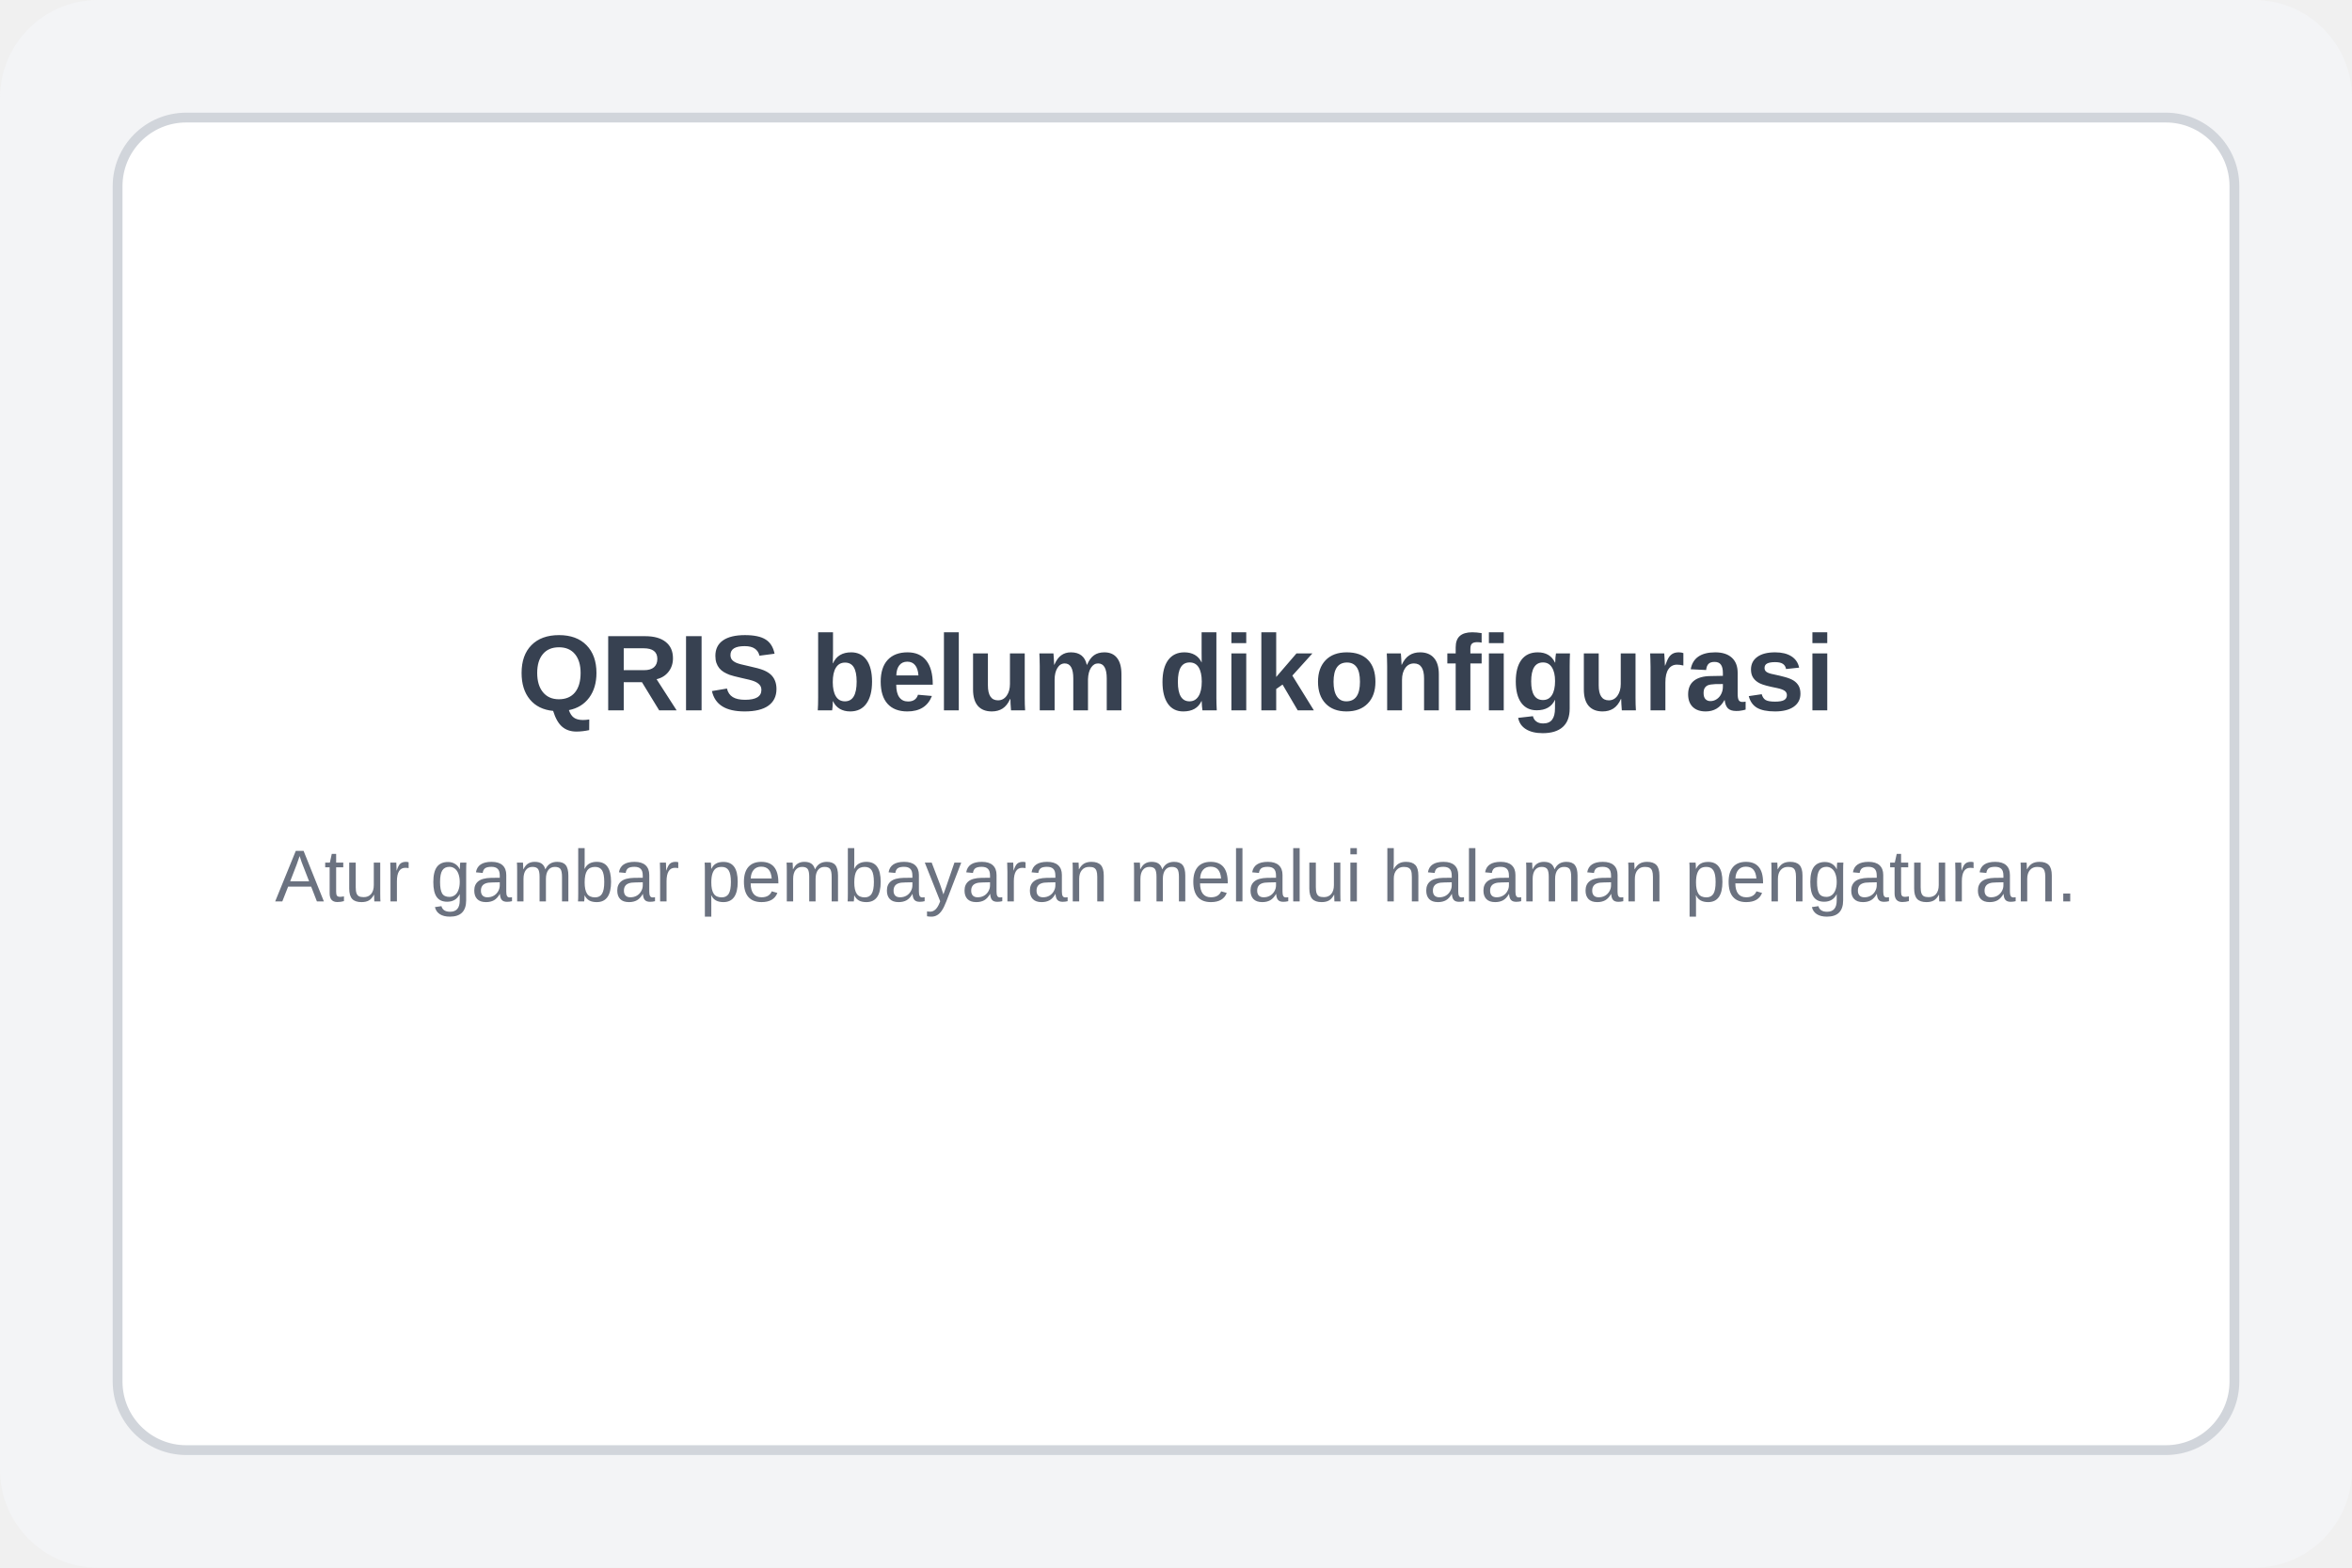
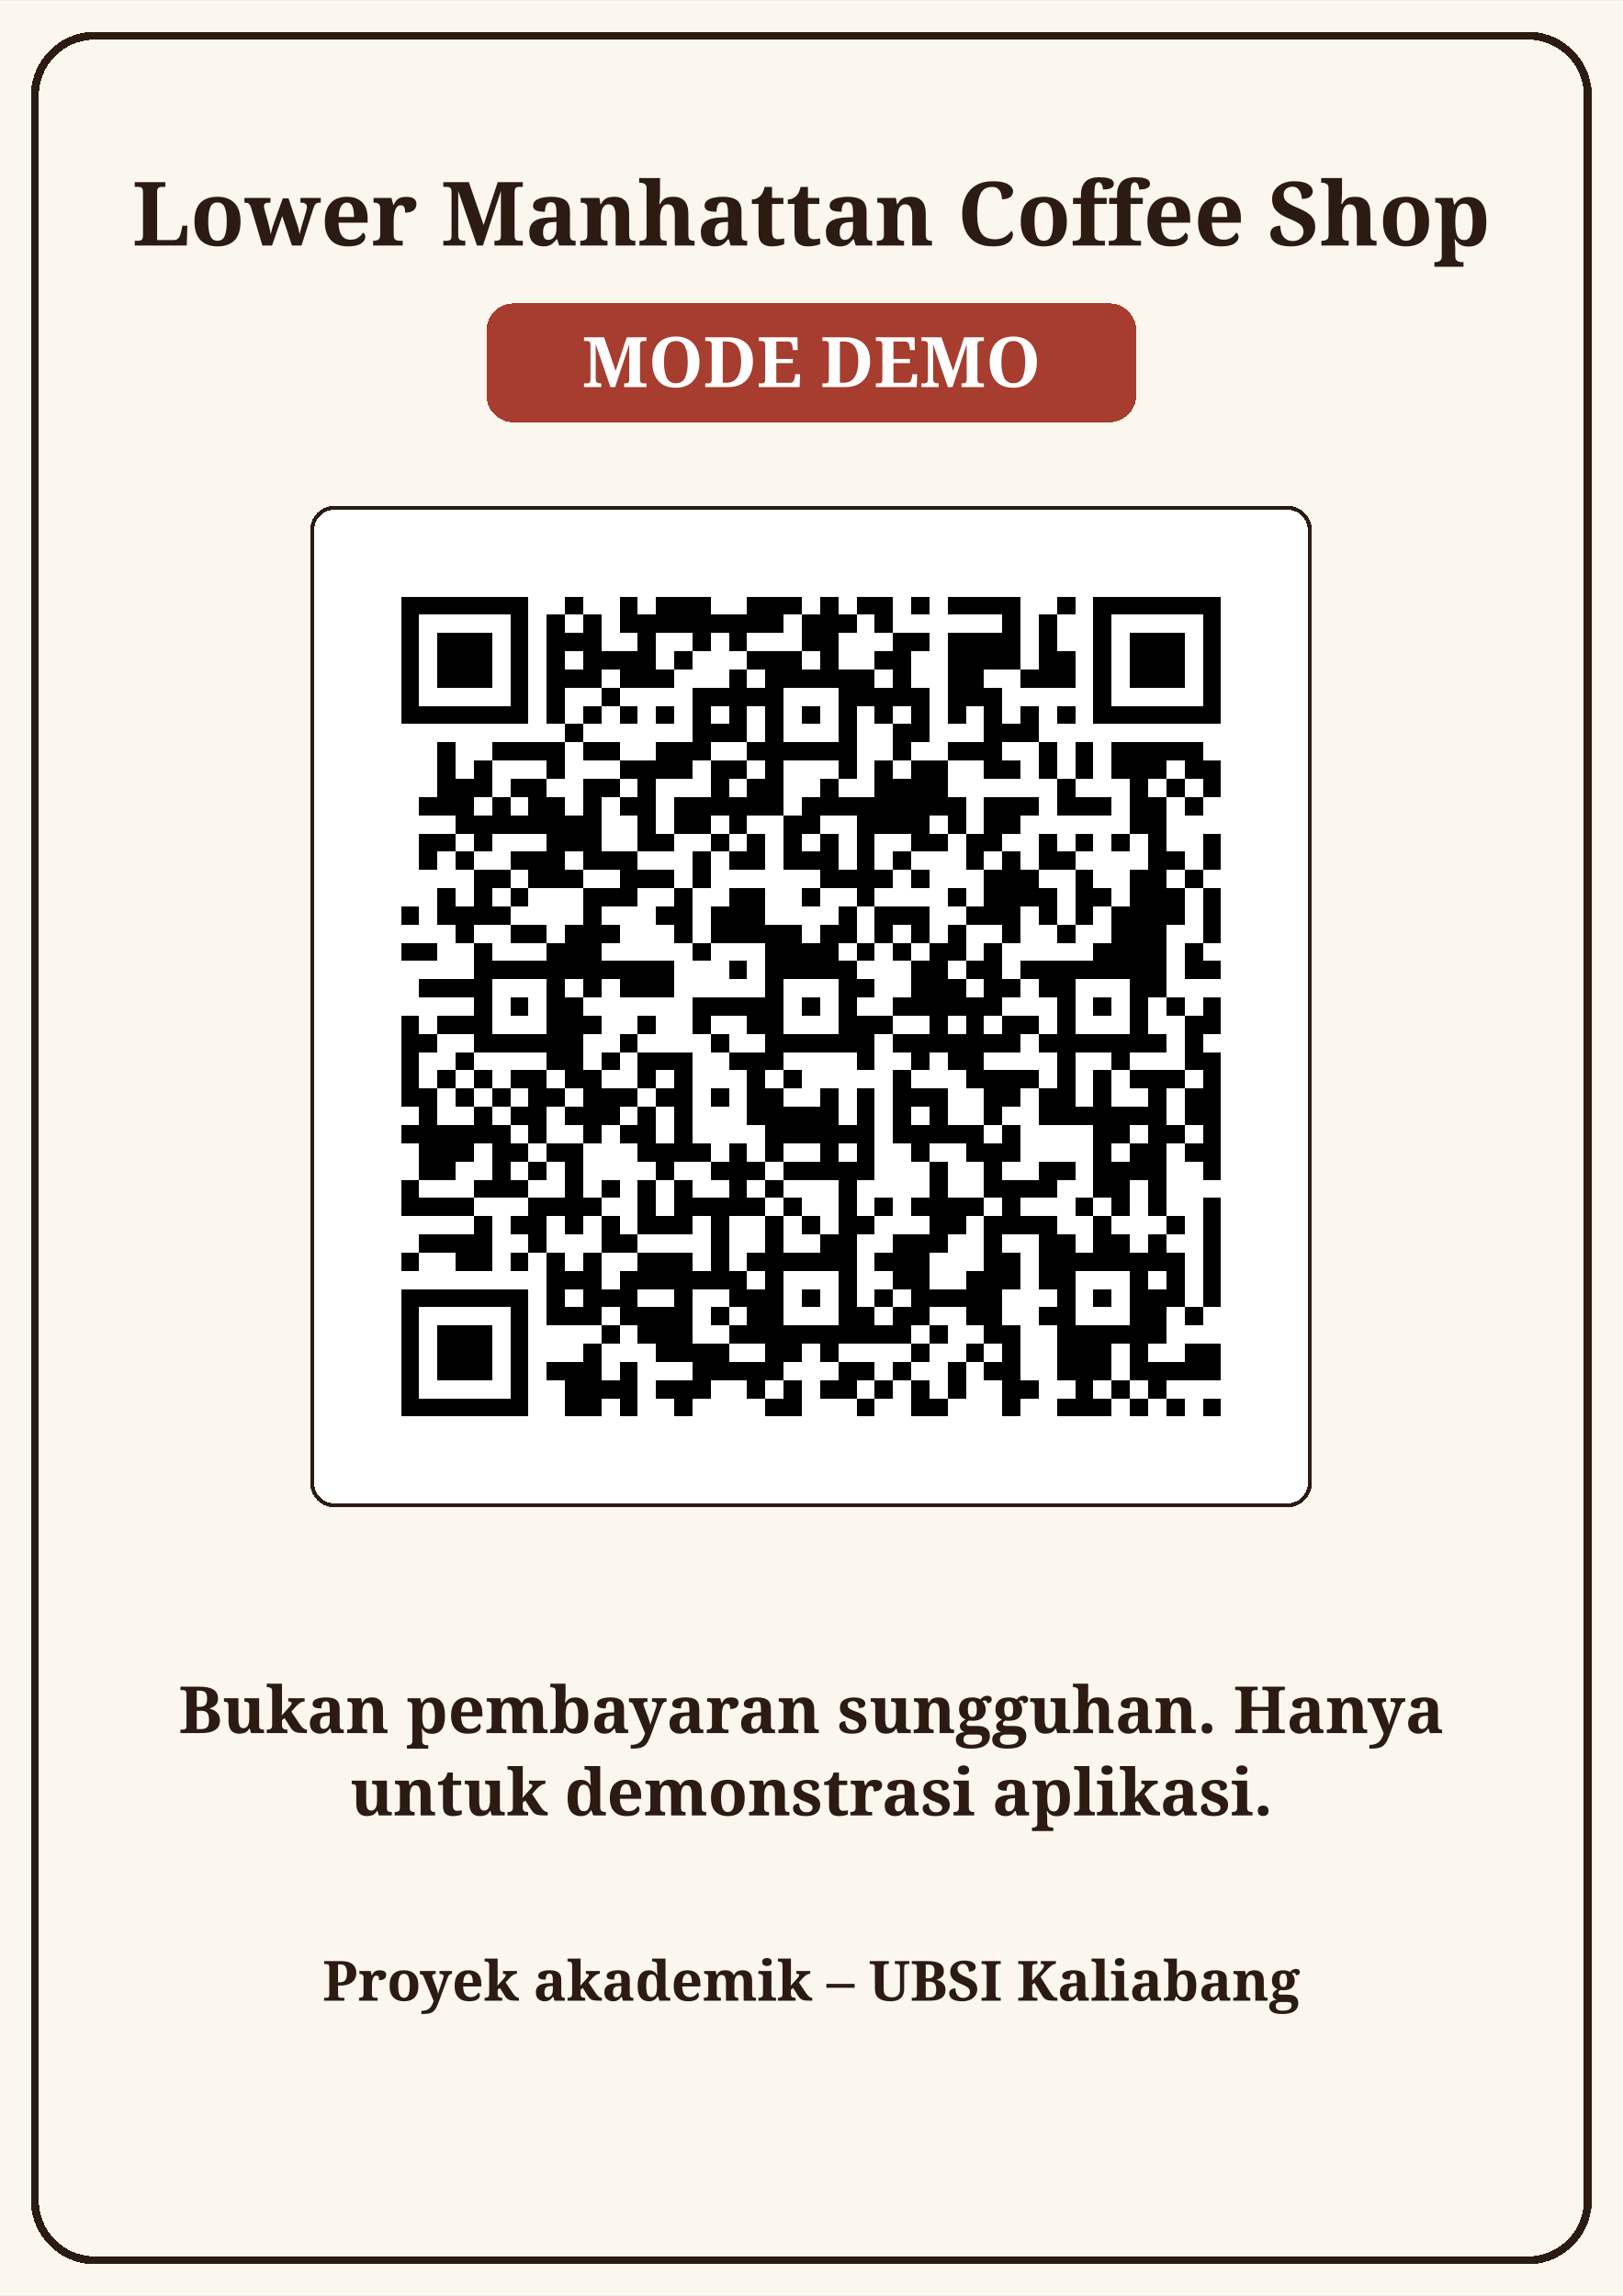
- <svg xmlns="http://www.w3.org/2000/svg" width="480" height="320" viewBox="0 0 480 320" role="img" aria-labelledby="title desc">
-   <rect width="480" height="320" rx="20" fill="#f3f4f6" />
-   <rect x="24" y="24" width="432" height="272" rx="14" fill="#fff" stroke="#d1d5db" stroke-width="2" />
-   <text x="240" y="145" text-anchor="middle" fill="#374151" font-family="Arial, sans-serif" font-size="22" font-weight="700">QRIS belum dikonfigurasi</text>
-   <text x="240" y="184" text-anchor="middle" fill="#6b7280" font-family="Arial, sans-serif" font-size="15">Atur gambar pembayaran melalui halaman pengaturan.</text>
+ <svg xmlns="http://www.w3.org/2000/svg" width="173.397mm" height="245.363mm" viewBox="0 0 2048 2896" role="img" aria-labelledby="title description" shape-rendering="crispEdges">
+   <rect width="2048" height="2896" fill="#FBF6EE" />
+   <rect x="44" y="44" width="1960" height="2808" rx="76" fill="#FBF6EE" stroke="#2B1B12" stroke-width="10" />
+   <text x="1024" y="270" text-anchor="middle" dominant-baseline="middle" font-family="Georgia, serif" font-size="112" font-weight="700" fill="#2B1B12">Lower Manhattan Coffee Shop</text>
+   <rect x="614" y="382" width="820" height="150" rx="34" fill="#A63D2F" />
+   <text x="1024" y="457" text-anchor="middle" dominant-baseline="middle" font-family="Georgia, serif" font-size="88" font-weight="700" fill="#FFFFFF">MODE DEMO</text>
+   <rect x="394" y="640" width="1259" height="1259" rx="28" fill="#FFFFFF" stroke="#2B1B12" stroke-width="5" />
+   <path fill="#000000" d="M506 752h23v23h-23zM529 752h23v23h-23zM552 752h23v23h-23zM575 752h23v23h-23zM598 752h23v23h-23zM621 752h23v23h-23zM644 752h23v23h-23zM713 752h23v23h-23zM782 752h23v23h-23zM828 752h23v23h-23zM851 752h23v23h-23zM874 752h23v23h-23zM943 752h23v23h-23zM966 752h23v23h-23zM989 752h23v23h-23zM1035 752h23v23h-23zM1081 752h23v23h-23zM1104 752h23v23h-23zM1150 752h23v23h-23zM1196 752h23v23h-23zM1219 752h23v23h-23zM1242 752h23v23h-23zM1265 752h23v23h-23zM1334 752h23v23h-23zM1380 752h23v23h-23zM1403 752h23v23h-23zM1426 752h23v23h-23zM1449 752h23v23h-23zM1472 752h23v23h-23zM1495 752h23v23h-23zM1518 752h23v23h-23zM506 775h23v23h-23zM644 775h23v23h-23zM690 775h23v23h-23zM736 775h23v23h-23zM782 775h23v23h-23zM805 775h23v23h-23zM828 775h23v23h-23zM851 775h23v23h-23zM874 775h23v23h-23zM897 775h23v23h-23zM920 775h23v23h-23zM943 775h23v23h-23zM966 775h23v23h-23zM1012 775h23v23h-23zM1035 775h23v23h-23zM1058 775h23v23h-23zM1104 775h23v23h-23zM1265 775h23v23h-23zM1311 775h23v23h-23zM1380 775h23v23h-23zM1518 775h23v23h-23zM506 798h23v23h-23zM552 798h23v23h-23zM575 798h23v23h-23zM598 798h23v23h-23zM644 798h23v23h-23zM690 798h23v23h-23zM713 798h23v23h-23zM736 798h23v23h-23zM805 798h23v23h-23zM874 798h23v23h-23zM920 798h23v23h-23zM1012 798h23v23h-23zM1035 798h23v23h-23zM1127 798h23v23h-23zM1150 798h23v23h-23zM1196 798h23v23h-23zM1219 798h23v23h-23zM1242 798h23v23h-23zM1265 798h23v23h-23zM1311 798h23v23h-23zM1380 798h23v23h-23zM1426 798h23v23h-23zM1449 798h23v23h-23zM1472 798h23v23h-23zM1518 798h23v23h-23zM506 821h23v23h-23zM552 821h23v23h-23zM575 821h23v23h-23zM598 821h23v23h-23zM644 821h23v23h-23zM690 821h23v23h-23zM736 821h23v23h-23zM759 821h23v23h-23zM782 821h23v23h-23zM805 821h23v23h-23zM851 821h23v23h-23zM943 821h23v23h-23zM966 821h23v23h-23zM989 821h23v23h-23zM1035 821h23v23h-23zM1104 821h23v23h-23zM1127 821h23v23h-23zM1196 821h23v23h-23zM1219 821h23v23h-23zM1242 821h23v23h-23zM1265 821h23v23h-23zM1311 821h23v23h-23zM1334 821h23v23h-23zM1380 821h23v23h-23zM1426 821h23v23h-23zM1449 821h23v23h-23zM1472 821h23v23h-23zM1518 821h23v23h-23zM506 844h23v23h-23zM552 844h23v23h-23zM575 844h23v23h-23zM598 844h23v23h-23zM644 844h23v23h-23zM690 844h23v23h-23zM713 844h23v23h-23zM736 844h23v23h-23zM782 844h23v23h-23zM805 844h23v23h-23zM828 844h23v23h-23zM920 844h23v23h-23zM966 844h23v23h-23zM989 844h23v23h-23zM1012 844h23v23h-23zM1035 844h23v23h-23zM1058 844h23v23h-23zM1081 844h23v23h-23zM1127 844h23v23h-23zM1196 844h23v23h-23zM1219 844h23v23h-23zM1288 844h23v23h-23zM1311 844h23v23h-23zM1334 844h23v23h-23zM1380 844h23v23h-23zM1426 844h23v23h-23zM1449 844h23v23h-23zM1472 844h23v23h-23zM1518 844h23v23h-23zM506 867h23v23h-23zM644 867h23v23h-23zM690 867h23v23h-23zM759 867h23v23h-23zM874 867h23v23h-23zM897 867h23v23h-23zM920 867h23v23h-23zM943 867h23v23h-23zM966 867h23v23h-23zM1058 867h23v23h-23zM1081 867h23v23h-23zM1104 867h23v23h-23zM1127 867h23v23h-23zM1150 867h23v23h-23zM1196 867h23v23h-23zM1219 867h23v23h-23zM1242 867h23v23h-23zM1380 867h23v23h-23zM1518 867h23v23h-23zM506 890h23v23h-23zM529 890h23v23h-23zM552 890h23v23h-23zM575 890h23v23h-23zM598 890h23v23h-23zM621 890h23v23h-23zM644 890h23v23h-23zM690 890h23v23h-23zM736 890h23v23h-23zM782 890h23v23h-23zM828 890h23v23h-23zM874 890h23v23h-23zM920 890h23v23h-23zM966 890h23v23h-23zM1012 890h23v23h-23zM1058 890h23v23h-23zM1104 890h23v23h-23zM1150 890h23v23h-23zM1196 890h23v23h-23zM1242 890h23v23h-23zM1288 890h23v23h-23zM1334 890h23v23h-23zM1380 890h23v23h-23zM1403 890h23v23h-23zM1426 890h23v23h-23zM1449 890h23v23h-23zM1472 890h23v23h-23zM1495 890h23v23h-23zM1518 890h23v23h-23zM713 913h23v23h-23zM874 913h23v23h-23zM897 913h23v23h-23zM920 913h23v23h-23zM966 913h23v23h-23zM1058 913h23v23h-23zM1127 913h23v23h-23zM1150 913h23v23h-23zM1242 913h23v23h-23zM1265 913h23v23h-23zM1288 913h23v23h-23zM552 936h23v23h-23zM621 936h23v23h-23zM644 936h23v23h-23zM667 936h23v23h-23zM690 936h23v23h-23zM736 936h23v23h-23zM759 936h23v23h-23zM828 936h23v23h-23zM851 936h23v23h-23zM874 936h23v23h-23zM943 936h23v23h-23zM966 936h23v23h-23zM989 936h23v23h-23zM1012 936h23v23h-23zM1035 936h23v23h-23zM1058 936h23v23h-23zM1127 936h23v23h-23zM1196 936h23v23h-23zM1219 936h23v23h-23zM1242 936h23v23h-23zM1311 936h23v23h-23zM1357 936h23v23h-23zM1403 936h23v23h-23zM1426 936h23v23h-23zM1449 936h23v23h-23zM1472 936h23v23h-23zM1495 936h23v23h-23zM552 959h23v23h-23zM598 959h23v23h-23zM690 959h23v23h-23zM782 959h23v23h-23zM805 959h23v23h-23zM828 959h23v23h-23zM851 959h23v23h-23zM897 959h23v23h-23zM920 959h23v23h-23zM966 959h23v23h-23zM1058 959h23v23h-23zM1104 959h23v23h-23zM1150 959h23v23h-23zM1173 959h23v23h-23zM1242 959h23v23h-23zM1265 959h23v23h-23zM1311 959h23v23h-23zM1357 959h23v23h-23zM1403 959h23v23h-23zM1426 959h23v23h-23zM1449 959h23v23h-23zM1495 959h23v23h-23zM1518 959h23v23h-23zM552 982h23v23h-23zM575 982h23v23h-23zM598 982h23v23h-23zM644 982h23v23h-23zM667 982h23v23h-23zM736 982h23v23h-23zM759 982h23v23h-23zM805 982h23v23h-23zM897 982h23v23h-23zM943 982h23v23h-23zM966 982h23v23h-23zM1035 982h23v23h-23zM1104 982h23v23h-23zM1127 982h23v23h-23zM1150 982h23v23h-23zM1173 982h23v23h-23zM1334 982h23v23h-23zM1426 982h23v23h-23zM1472 982h23v23h-23zM1518 982h23v23h-23zM529 1005h23v23h-23zM552 1005h23v23h-23zM575 1005h23v23h-23zM621 1005h23v23h-23zM667 1005h23v23h-23zM690 1005h23v23h-23zM736 1005h23v23h-23zM782 1005h23v23h-23zM805 1005h23v23h-23zM851 1005h23v23h-23zM874 1005h23v23h-23zM897 1005h23v23h-23zM920 1005h23v23h-23zM943 1005h23v23h-23zM966 1005h23v23h-23zM1012 1005h23v23h-23zM1035 1005h23v23h-23zM1058 1005h23v23h-23zM1081 1005h23v23h-23zM1104 1005h23v23h-23zM1127 1005h23v23h-23zM1150 1005h23v23h-23zM1173 1005h23v23h-23zM1196 1005h23v23h-23zM1242 1005h23v23h-23zM1265 1005h23v23h-23zM1288 1005h23v23h-23zM1334 1005h23v23h-23zM1357 1005h23v23h-23zM1380 1005h23v23h-23zM1426 1005h23v23h-23zM1449 1005h23v23h-23zM1495 1005h23v23h-23zM575 1028h23v23h-23zM598 1028h23v23h-23zM621 1028h23v23h-23zM644 1028h23v23h-23zM667 1028h23v23h-23zM690 1028h23v23h-23zM713 1028h23v23h-23zM736 1028h23v23h-23zM805 1028h23v23h-23zM851 1028h23v23h-23zM874 1028h23v23h-23zM920 1028h23v23h-23zM989 1028h23v23h-23zM1012 1028h23v23h-23zM1081 1028h23v23h-23zM1104 1028h23v23h-23zM1127 1028h23v23h-23zM1150 1028h23v23h-23zM1196 1028h23v23h-23zM1242 1028h23v23h-23zM1265 1028h23v23h-23zM1426 1028h23v23h-23zM1449 1028h23v23h-23zM529 1051h23v23h-23zM552 1051h23v23h-23zM598 1051h23v23h-23zM690 1051h23v23h-23zM713 1051h23v23h-23zM736 1051h23v23h-23zM805 1051h23v23h-23zM828 1051h23v23h-23zM897 1051h23v23h-23zM943 1051h23v23h-23zM989 1051h23v23h-23zM1035 1051h23v23h-23zM1081 1051h23v23h-23zM1150 1051h23v23h-23zM1173 1051h23v23h-23zM1219 1051h23v23h-23zM1242 1051h23v23h-23zM1311 1051h23v23h-23zM1357 1051h23v23h-23zM1403 1051h23v23h-23zM1449 1051h23v23h-23zM1518 1051h23v23h-23zM529 1074h23v23h-23zM575 1074h23v23h-23zM644 1074h23v23h-23zM667 1074h23v23h-23zM690 1074h23v23h-23zM736 1074h23v23h-23zM759 1074h23v23h-23zM782 1074h23v23h-23zM874 1074h23v23h-23zM920 1074h23v23h-23zM943 1074h23v23h-23zM989 1074h23v23h-23zM1012 1074h23v23h-23zM1035 1074h23v23h-23zM1081 1074h23v23h-23zM1127 1074h23v23h-23zM1219 1074h23v23h-23zM1265 1074h23v23h-23zM1311 1074h23v23h-23zM1334 1074h23v23h-23zM1449 1074h23v23h-23zM1472 1074h23v23h-23zM1518 1074h23v23h-23zM598 1097h23v23h-23zM621 1097h23v23h-23zM667 1097h23v23h-23zM690 1097h23v23h-23zM713 1097h23v23h-23zM782 1097h23v23h-23zM805 1097h23v23h-23zM828 1097h23v23h-23zM874 1097h23v23h-23zM1035 1097h23v23h-23zM1058 1097h23v23h-23zM1081 1097h23v23h-23zM1104 1097h23v23h-23zM1150 1097h23v23h-23zM1242 1097h23v23h-23zM1265 1097h23v23h-23zM1288 1097h23v23h-23zM1357 1097h23v23h-23zM1426 1097h23v23h-23zM1449 1097h23v23h-23zM1495 1097h23v23h-23zM552 1120h23v23h-23zM598 1120h23v23h-23zM644 1120h23v23h-23zM736 1120h23v23h-23zM759 1120h23v23h-23zM782 1120h23v23h-23zM851 1120h23v23h-23zM920 1120h23v23h-23zM943 1120h23v23h-23zM1012 1120h23v23h-23zM1081 1120h23v23h-23zM1196 1120h23v23h-23zM1242 1120h23v23h-23zM1265 1120h23v23h-23zM1288 1120h23v23h-23zM1311 1120h23v23h-23zM1357 1120h23v23h-23zM1380 1120h23v23h-23zM1426 1120h23v23h-23zM1449 1120h23v23h-23zM1472 1120h23v23h-23zM1518 1120h23v23h-23zM506 1143h23v23h-23zM552 1143h23v23h-23zM575 1143h23v23h-23zM598 1143h23v23h-23zM621 1143h23v23h-23zM736 1143h23v23h-23zM828 1143h23v23h-23zM851 1143h23v23h-23zM897 1143h23v23h-23zM920 1143h23v23h-23zM943 1143h23v23h-23zM1058 1143h23v23h-23zM1104 1143h23v23h-23zM1127 1143h23v23h-23zM1150 1143h23v23h-23zM1219 1143h23v23h-23zM1242 1143h23v23h-23zM1265 1143h23v23h-23zM1311 1143h23v23h-23zM1357 1143h23v23h-23zM1403 1143h23v23h-23zM1426 1143h23v23h-23zM1449 1143h23v23h-23zM1472 1143h23v23h-23zM1518 1143h23v23h-23zM575 1166h23v23h-23zM644 1166h23v23h-23zM667 1166h23v23h-23zM713 1166h23v23h-23zM736 1166h23v23h-23zM759 1166h23v23h-23zM851 1166h23v23h-23zM897 1166h23v23h-23zM920 1166h23v23h-23zM943 1166h23v23h-23zM966 1166h23v23h-23zM989 1166h23v23h-23zM1035 1166h23v23h-23zM1058 1166h23v23h-23zM1104 1166h23v23h-23zM1150 1166h23v23h-23zM1196 1166h23v23h-23zM1265 1166h23v23h-23zM1334 1166h23v23h-23zM1403 1166h23v23h-23zM1426 1166h23v23h-23zM1449 1166h23v23h-23zM1518 1166h23v23h-23zM506 1189h23v23h-23zM529 1189h23v23h-23zM598 1189h23v23h-23zM690 1189h23v23h-23zM713 1189h23v23h-23zM736 1189h23v23h-23zM874 1189h23v23h-23zM966 1189h23v23h-23zM989 1189h23v23h-23zM1012 1189h23v23h-23zM1035 1189h23v23h-23zM1081 1189h23v23h-23zM1127 1189h23v23h-23zM1173 1189h23v23h-23zM1196 1189h23v23h-23zM1242 1189h23v23h-23zM1380 1189h23v23h-23zM1403 1189h23v23h-23zM1426 1189h23v23h-23zM1449 1189h23v23h-23zM1495 1189h23v23h-23zM598 1212h23v23h-23zM621 1212h23v23h-23zM644 1212h23v23h-23zM667 1212h23v23h-23zM690 1212h23v23h-23zM713 1212h23v23h-23zM736 1212h23v23h-23zM759 1212h23v23h-23zM782 1212h23v23h-23zM805 1212h23v23h-23zM828 1212h23v23h-23zM920 1212h23v23h-23zM966 1212h23v23h-23zM989 1212h23v23h-23zM1012 1212h23v23h-23zM1035 1212h23v23h-23zM1058 1212h23v23h-23zM1150 1212h23v23h-23zM1173 1212h23v23h-23zM1219 1212h23v23h-23zM1242 1212h23v23h-23zM1288 1212h23v23h-23zM1311 1212h23v23h-23zM1334 1212h23v23h-23zM1357 1212h23v23h-23zM1380 1212h23v23h-23zM1403 1212h23v23h-23zM1426 1212h23v23h-23zM1449 1212h23v23h-23zM1495 1212h23v23h-23zM1518 1212h23v23h-23zM529 1235h23v23h-23zM552 1235h23v23h-23zM575 1235h23v23h-23zM598 1235h23v23h-23zM690 1235h23v23h-23zM736 1235h23v23h-23zM782 1235h23v23h-23zM805 1235h23v23h-23zM828 1235h23v23h-23zM966 1235h23v23h-23zM1058 1235h23v23h-23zM1081 1235h23v23h-23zM1150 1235h23v23h-23zM1173 1235h23v23h-23zM1196 1235h23v23h-23zM1242 1235h23v23h-23zM1265 1235h23v23h-23zM1311 1235h23v23h-23zM1334 1235h23v23h-23zM1426 1235h23v23h-23zM1449 1235h23v23h-23zM598 1258h23v23h-23zM644 1258h23v23h-23zM690 1258h23v23h-23zM713 1258h23v23h-23zM874 1258h23v23h-23zM897 1258h23v23h-23zM920 1258h23v23h-23zM943 1258h23v23h-23zM966 1258h23v23h-23zM1012 1258h23v23h-23zM1058 1258h23v23h-23zM1127 1258h23v23h-23zM1150 1258h23v23h-23zM1173 1258h23v23h-23zM1196 1258h23v23h-23zM1219 1258h23v23h-23zM1242 1258h23v23h-23zM1334 1258h23v23h-23zM1380 1258h23v23h-23zM1426 1258h23v23h-23zM1472 1258h23v23h-23zM1518 1258h23v23h-23zM506 1281h23v23h-23zM552 1281h23v23h-23zM575 1281h23v23h-23zM598 1281h23v23h-23zM690 1281h23v23h-23zM713 1281h23v23h-23zM736 1281h23v23h-23zM805 1281h23v23h-23zM874 1281h23v23h-23zM943 1281h23v23h-23zM966 1281h23v23h-23zM1058 1281h23v23h-23zM1081 1281h23v23h-23zM1104 1281h23v23h-23zM1173 1281h23v23h-23zM1219 1281h23v23h-23zM1265 1281h23v23h-23zM1288 1281h23v23h-23zM1334 1281h23v23h-23zM1426 1281h23v23h-23zM1495 1281h23v23h-23zM1518 1281h23v23h-23zM506 1304h23v23h-23zM529 1304h23v23h-23zM598 1304h23v23h-23zM621 1304h23v23h-23zM644 1304h23v23h-23zM667 1304h23v23h-23zM690 1304h23v23h-23zM713 1304h23v23h-23zM782 1304h23v23h-23zM897 1304h23v23h-23zM966 1304h23v23h-23zM989 1304h23v23h-23zM1012 1304h23v23h-23zM1035 1304h23v23h-23zM1058 1304h23v23h-23zM1081 1304h23v23h-23zM1127 1304h23v23h-23zM1150 1304h23v23h-23zM1173 1304h23v23h-23zM1196 1304h23v23h-23zM1219 1304h23v23h-23zM1242 1304h23v23h-23zM1265 1304h23v23h-23zM1311 1304h23v23h-23zM1334 1304h23v23h-23zM1357 1304h23v23h-23zM1380 1304h23v23h-23zM1403 1304h23v23h-23zM1426 1304h23v23h-23zM1449 1304h23v23h-23zM1495 1304h23v23h-23zM506 1327h23v23h-23zM575 1327h23v23h-23zM690 1327h23v23h-23zM713 1327h23v23h-23zM759 1327h23v23h-23zM805 1327h23v23h-23zM828 1327h23v23h-23zM851 1327h23v23h-23zM920 1327h23v23h-23zM943 1327h23v23h-23zM966 1327h23v23h-23zM1081 1327h23v23h-23zM1150 1327h23v23h-23zM1196 1327h23v23h-23zM1219 1327h23v23h-23zM1334 1327h23v23h-23zM1403 1327h23v23h-23zM1495 1327h23v23h-23zM1518 1327h23v23h-23zM506 1350h23v23h-23zM552 1350h23v23h-23zM598 1350h23v23h-23zM644 1350h23v23h-23zM667 1350h23v23h-23zM713 1350h23v23h-23zM736 1350h23v23h-23zM805 1350h23v23h-23zM851 1350h23v23h-23zM943 1350h23v23h-23zM989 1350h23v23h-23zM1127 1350h23v23h-23zM1219 1350h23v23h-23zM1242 1350h23v23h-23zM1265 1350h23v23h-23zM1288 1350h23v23h-23zM1334 1350h23v23h-23zM1380 1350h23v23h-23zM1426 1350h23v23h-23zM1449 1350h23v23h-23zM1472 1350h23v23h-23zM1518 1350h23v23h-23zM506 1373h23v23h-23zM529 1373h23v23h-23zM575 1373h23v23h-23zM621 1373h23v23h-23zM667 1373h23v23h-23zM690 1373h23v23h-23zM736 1373h23v23h-23zM759 1373h23v23h-23zM782 1373h23v23h-23zM828 1373h23v23h-23zM851 1373h23v23h-23zM897 1373h23v23h-23zM943 1373h23v23h-23zM966 1373h23v23h-23zM1035 1373h23v23h-23zM1081 1373h23v23h-23zM1127 1373h23v23h-23zM1150 1373h23v23h-23zM1173 1373h23v23h-23zM1242 1373h23v23h-23zM1265 1373h23v23h-23zM1311 1373h23v23h-23zM1334 1373h23v23h-23zM1380 1373h23v23h-23zM1449 1373h23v23h-23zM1495 1373h23v23h-23zM1518 1373h23v23h-23zM529 1396h23v23h-23zM598 1396h23v23h-23zM644 1396h23v23h-23zM667 1396h23v23h-23zM713 1396h23v23h-23zM736 1396h23v23h-23zM759 1396h23v23h-23zM805 1396h23v23h-23zM851 1396h23v23h-23zM943 1396h23v23h-23zM966 1396h23v23h-23zM989 1396h23v23h-23zM1012 1396h23v23h-23zM1035 1396h23v23h-23zM1081 1396h23v23h-23zM1127 1396h23v23h-23zM1173 1396h23v23h-23zM1242 1396h23v23h-23zM1311 1396h23v23h-23zM1334 1396h23v23h-23zM1357 1396h23v23h-23zM1380 1396h23v23h-23zM1403 1396h23v23h-23zM1426 1396h23v23h-23zM1449 1396h23v23h-23zM1495 1396h23v23h-23zM1518 1396h23v23h-23zM506 1419h23v23h-23zM529 1419h23v23h-23zM552 1419h23v23h-23zM575 1419h23v23h-23zM598 1419h23v23h-23zM621 1419h23v23h-23zM667 1419h23v23h-23zM736 1419h23v23h-23zM782 1419h23v23h-23zM805 1419h23v23h-23zM851 1419h23v23h-23zM966 1419h23v23h-23zM989 1419h23v23h-23zM1012 1419h23v23h-23zM1035 1419h23v23h-23zM1058 1419h23v23h-23zM1081 1419h23v23h-23zM1127 1419h23v23h-23zM1150 1419h23v23h-23zM1173 1419h23v23h-23zM1196 1419h23v23h-23zM1219 1419h23v23h-23zM1265 1419h23v23h-23zM1380 1419h23v23h-23zM1403 1419h23v23h-23zM1449 1419h23v23h-23zM1472 1419h23v23h-23zM1518 1419h23v23h-23zM529 1442h23v23h-23zM552 1442h23v23h-23zM575 1442h23v23h-23zM621 1442h23v23h-23zM644 1442h23v23h-23zM690 1442h23v23h-23zM713 1442h23v23h-23zM805 1442h23v23h-23zM828 1442h23v23h-23zM851 1442h23v23h-23zM874 1442h23v23h-23zM920 1442h23v23h-23zM966 1442h23v23h-23zM1035 1442h23v23h-23zM1081 1442h23v23h-23zM1150 1442h23v23h-23zM1219 1442h23v23h-23zM1242 1442h23v23h-23zM1265 1442h23v23h-23zM1380 1442h23v23h-23zM1426 1442h23v23h-23zM1449 1442h23v23h-23zM1495 1442h23v23h-23zM1518 1442h23v23h-23zM529 1465h23v23h-23zM552 1465h23v23h-23zM621 1465h23v23h-23zM667 1465h23v23h-23zM713 1465h23v23h-23zM828 1465h23v23h-23zM897 1465h23v23h-23zM920 1465h23v23h-23zM943 1465h23v23h-23zM989 1465h23v23h-23zM1012 1465h23v23h-23zM1035 1465h23v23h-23zM1058 1465h23v23h-23zM1081 1465h23v23h-23zM1173 1465h23v23h-23zM1242 1465h23v23h-23zM1311 1465h23v23h-23zM1334 1465h23v23h-23zM1380 1465h23v23h-23zM1403 1465h23v23h-23zM1426 1465h23v23h-23zM1449 1465h23v23h-23zM1518 1465h23v23h-23zM506 1488h23v23h-23zM598 1488h23v23h-23zM621 1488h23v23h-23zM644 1488h23v23h-23zM713 1488h23v23h-23zM759 1488h23v23h-23zM805 1488h23v23h-23zM851 1488h23v23h-23zM920 1488h23v23h-23zM966 1488h23v23h-23zM1058 1488h23v23h-23zM1173 1488h23v23h-23zM1242 1488h23v23h-23zM1265 1488h23v23h-23zM1288 1488h23v23h-23zM1311 1488h23v23h-23zM1380 1488h23v23h-23zM1403 1488h23v23h-23zM1449 1488h23v23h-23zM506 1511h23v23h-23zM529 1511h23v23h-23zM552 1511h23v23h-23zM575 1511h23v23h-23zM667 1511h23v23h-23zM690 1511h23v23h-23zM713 1511h23v23h-23zM736 1511h23v23h-23zM805 1511h23v23h-23zM851 1511h23v23h-23zM874 1511h23v23h-23zM897 1511h23v23h-23zM920 1511h23v23h-23zM943 1511h23v23h-23zM989 1511h23v23h-23zM1058 1511h23v23h-23zM1104 1511h23v23h-23zM1150 1511h23v23h-23zM1173 1511h23v23h-23zM1196 1511h23v23h-23zM1219 1511h23v23h-23zM1265 1511h23v23h-23zM1357 1511h23v23h-23zM1403 1511h23v23h-23zM1449 1511h23v23h-23zM1518 1511h23v23h-23zM598 1534h23v23h-23zM644 1534h23v23h-23zM667 1534h23v23h-23zM713 1534h23v23h-23zM759 1534h23v23h-23zM805 1534h23v23h-23zM828 1534h23v23h-23zM851 1534h23v23h-23zM897 1534h23v23h-23zM966 1534h23v23h-23zM1012 1534h23v23h-23zM1058 1534h23v23h-23zM1081 1534h23v23h-23zM1173 1534h23v23h-23zM1196 1534h23v23h-23zM1242 1534h23v23h-23zM1265 1534h23v23h-23zM1288 1534h23v23h-23zM1311 1534h23v23h-23zM1380 1534h23v23h-23zM1472 1534h23v23h-23zM1518 1534h23v23h-23zM529 1557h23v23h-23zM552 1557h23v23h-23zM575 1557h23v23h-23zM598 1557h23v23h-23zM667 1557h23v23h-23zM759 1557h23v23h-23zM782 1557h23v23h-23zM897 1557h23v23h-23zM966 1557h23v23h-23zM1035 1557h23v23h-23zM1058 1557h23v23h-23zM1127 1557h23v23h-23zM1150 1557h23v23h-23zM1173 1557h23v23h-23zM1242 1557h23v23h-23zM1311 1557h23v23h-23zM1334 1557h23v23h-23zM1380 1557h23v23h-23zM1403 1557h23v23h-23zM1449 1557h23v23h-23zM1518 1557h23v23h-23zM506 1580h23v23h-23zM575 1580h23v23h-23zM598 1580h23v23h-23zM644 1580h23v23h-23zM690 1580h23v23h-23zM736 1580h23v23h-23zM805 1580h23v23h-23zM828 1580h23v23h-23zM851 1580h23v23h-23zM897 1580h23v23h-23zM943 1580h23v23h-23zM966 1580h23v23h-23zM989 1580h23v23h-23zM1012 1580h23v23h-23zM1035 1580h23v23h-23zM1058 1580h23v23h-23zM1104 1580h23v23h-23zM1127 1580h23v23h-23zM1150 1580h23v23h-23zM1242 1580h23v23h-23zM1265 1580h23v23h-23zM1311 1580h23v23h-23zM1334 1580h23v23h-23zM1357 1580h23v23h-23zM1380 1580h23v23h-23zM1403 1580h23v23h-23zM1426 1580h23v23h-23zM1449 1580h23v23h-23zM1472 1580h23v23h-23zM1518 1580h23v23h-23zM690 1603h23v23h-23zM713 1603h23v23h-23zM736 1603h23v23h-23zM782 1603h23v23h-23zM805 1603h23v23h-23zM828 1603h23v23h-23zM851 1603h23v23h-23zM874 1603h23v23h-23zM897 1603h23v23h-23zM920 1603h23v23h-23zM966 1603h23v23h-23zM1058 1603h23v23h-23zM1127 1603h23v23h-23zM1150 1603h23v23h-23zM1219 1603h23v23h-23zM1242 1603h23v23h-23zM1265 1603h23v23h-23zM1311 1603h23v23h-23zM1334 1603h23v23h-23zM1426 1603h23v23h-23zM1472 1603h23v23h-23zM1518 1603h23v23h-23zM506 1626h23v23h-23zM529 1626h23v23h-23zM552 1626h23v23h-23zM575 1626h23v23h-23zM598 1626h23v23h-23zM621 1626h23v23h-23zM644 1626h23v23h-23zM690 1626h23v23h-23zM736 1626h23v23h-23zM759 1626h23v23h-23zM782 1626h23v23h-23zM851 1626h23v23h-23zM920 1626h23v23h-23zM943 1626h23v23h-23zM966 1626h23v23h-23zM1012 1626h23v23h-23zM1058 1626h23v23h-23zM1104 1626h23v23h-23zM1150 1626h23v23h-23zM1173 1626h23v23h-23zM1196 1626h23v23h-23zM1219 1626h23v23h-23zM1242 1626h23v23h-23zM1334 1626h23v23h-23zM1380 1626h23v23h-23zM1426 1626h23v23h-23zM1449 1626h23v23h-23zM1472 1626h23v23h-23zM1518 1626h23v23h-23zM506 1649h23v23h-23zM644 1649h23v23h-23zM690 1649h23v23h-23zM713 1649h23v23h-23zM736 1649h23v23h-23zM782 1649h23v23h-23zM805 1649h23v23h-23zM828 1649h23v23h-23zM851 1649h23v23h-23zM897 1649h23v23h-23zM943 1649h23v23h-23zM966 1649h23v23h-23zM1058 1649h23v23h-23zM1081 1649h23v23h-23zM1127 1649h23v23h-23zM1150 1649h23v23h-23zM1219 1649h23v23h-23zM1242 1649h23v23h-23zM1311 1649h23v23h-23zM1334 1649h23v23h-23zM1426 1649h23v23h-23zM1449 1649h23v23h-23zM1495 1649h23v23h-23zM506 1672h23v23h-23zM552 1672h23v23h-23zM575 1672h23v23h-23zM598 1672h23v23h-23zM644 1672h23v23h-23zM759 1672h23v23h-23zM805 1672h23v23h-23zM828 1672h23v23h-23zM851 1672h23v23h-23zM920 1672h23v23h-23zM943 1672h23v23h-23zM966 1672h23v23h-23zM989 1672h23v23h-23zM1012 1672h23v23h-23zM1035 1672h23v23h-23zM1058 1672h23v23h-23zM1081 1672h23v23h-23zM1104 1672h23v23h-23zM1127 1672h23v23h-23zM1173 1672h23v23h-23zM1242 1672h23v23h-23zM1265 1672h23v23h-23zM1334 1672h23v23h-23zM1357 1672h23v23h-23zM1380 1672h23v23h-23zM1403 1672h23v23h-23zM1426 1672h23v23h-23zM1449 1672h23v23h-23zM506 1695h23v23h-23zM552 1695h23v23h-23zM575 1695h23v23h-23zM598 1695h23v23h-23zM644 1695h23v23h-23zM736 1695h23v23h-23zM828 1695h23v23h-23zM851 1695h23v23h-23zM874 1695h23v23h-23zM897 1695h23v23h-23zM966 1695h23v23h-23zM989 1695h23v23h-23zM1035 1695h23v23h-23zM1150 1695h23v23h-23zM1219 1695h23v23h-23zM1265 1695h23v23h-23zM1334 1695h23v23h-23zM1357 1695h23v23h-23zM1380 1695h23v23h-23zM1426 1695h23v23h-23zM1495 1695h23v23h-23zM1518 1695h23v23h-23zM506 1718h23v23h-23zM552 1718h23v23h-23zM575 1718h23v23h-23zM598 1718h23v23h-23zM644 1718h23v23h-23zM690 1718h23v23h-23zM713 1718h23v23h-23zM736 1718h23v23h-23zM782 1718h23v23h-23zM874 1718h23v23h-23zM897 1718h23v23h-23zM920 1718h23v23h-23zM943 1718h23v23h-23zM966 1718h23v23h-23zM1058 1718h23v23h-23zM1081 1718h23v23h-23zM1127 1718h23v23h-23zM1196 1718h23v23h-23zM1242 1718h23v23h-23zM1265 1718h23v23h-23zM1334 1718h23v23h-23zM1357 1718h23v23h-23zM1380 1718h23v23h-23zM1426 1718h23v23h-23zM1449 1718h23v23h-23zM1472 1718h23v23h-23zM1495 1718h23v23h-23zM1518 1718h23v23h-23zM506 1741h23v23h-23zM644 1741h23v23h-23zM713 1741h23v23h-23zM736 1741h23v23h-23zM759 1741h23v23h-23zM782 1741h23v23h-23zM828 1741h23v23h-23zM851 1741h23v23h-23zM874 1741h23v23h-23zM943 1741h23v23h-23zM989 1741h23v23h-23zM1035 1741h23v23h-23zM1058 1741h23v23h-23zM1104 1741h23v23h-23zM1150 1741h23v23h-23zM1196 1741h23v23h-23zM1265 1741h23v23h-23zM1288 1741h23v23h-23zM1357 1741h23v23h-23zM1403 1741h23v23h-23zM1449 1741h23v23h-23zM506 1764h23v23h-23zM529 1764h23v23h-23zM552 1764h23v23h-23zM575 1764h23v23h-23zM598 1764h23v23h-23zM621 1764h23v23h-23zM644 1764h23v23h-23zM713 1764h23v23h-23zM736 1764h23v23h-23zM782 1764h23v23h-23zM851 1764h23v23h-23zM966 1764h23v23h-23zM989 1764h23v23h-23zM1081 1764h23v23h-23zM1150 1764h23v23h-23zM1173 1764h23v23h-23zM1265 1764h23v23h-23zM1334 1764h23v23h-23zM1357 1764h23v23h-23zM1380 1764h23v23h-23zM1426 1764h23v23h-23zM1472 1764h23v23h-23zM1518 1764h23v23h-23z" shape-rendering="crispEdges" />
+   <text x="1024" y="2158" text-anchor="middle" dominant-baseline="middle" font-family="Georgia, serif" font-size="82" font-weight="700" fill="#2B1B12">Bukan pembayaran sungguhan. Hanya</text>
+   <text x="1024" y="2262" text-anchor="middle" dominant-baseline="middle" font-family="Georgia, serif" font-size="82" font-weight="700" fill="#2B1B12">untuk demonstrasi aplikasi.</text>
+   <text x="1024" y="2500" text-anchor="middle" dominant-baseline="middle" font-family="Georgia, serif" font-size="70" font-weight="700" fill="#2B1B12">Proyek akademik – UBSI Kaliabang</text>
</svg>
